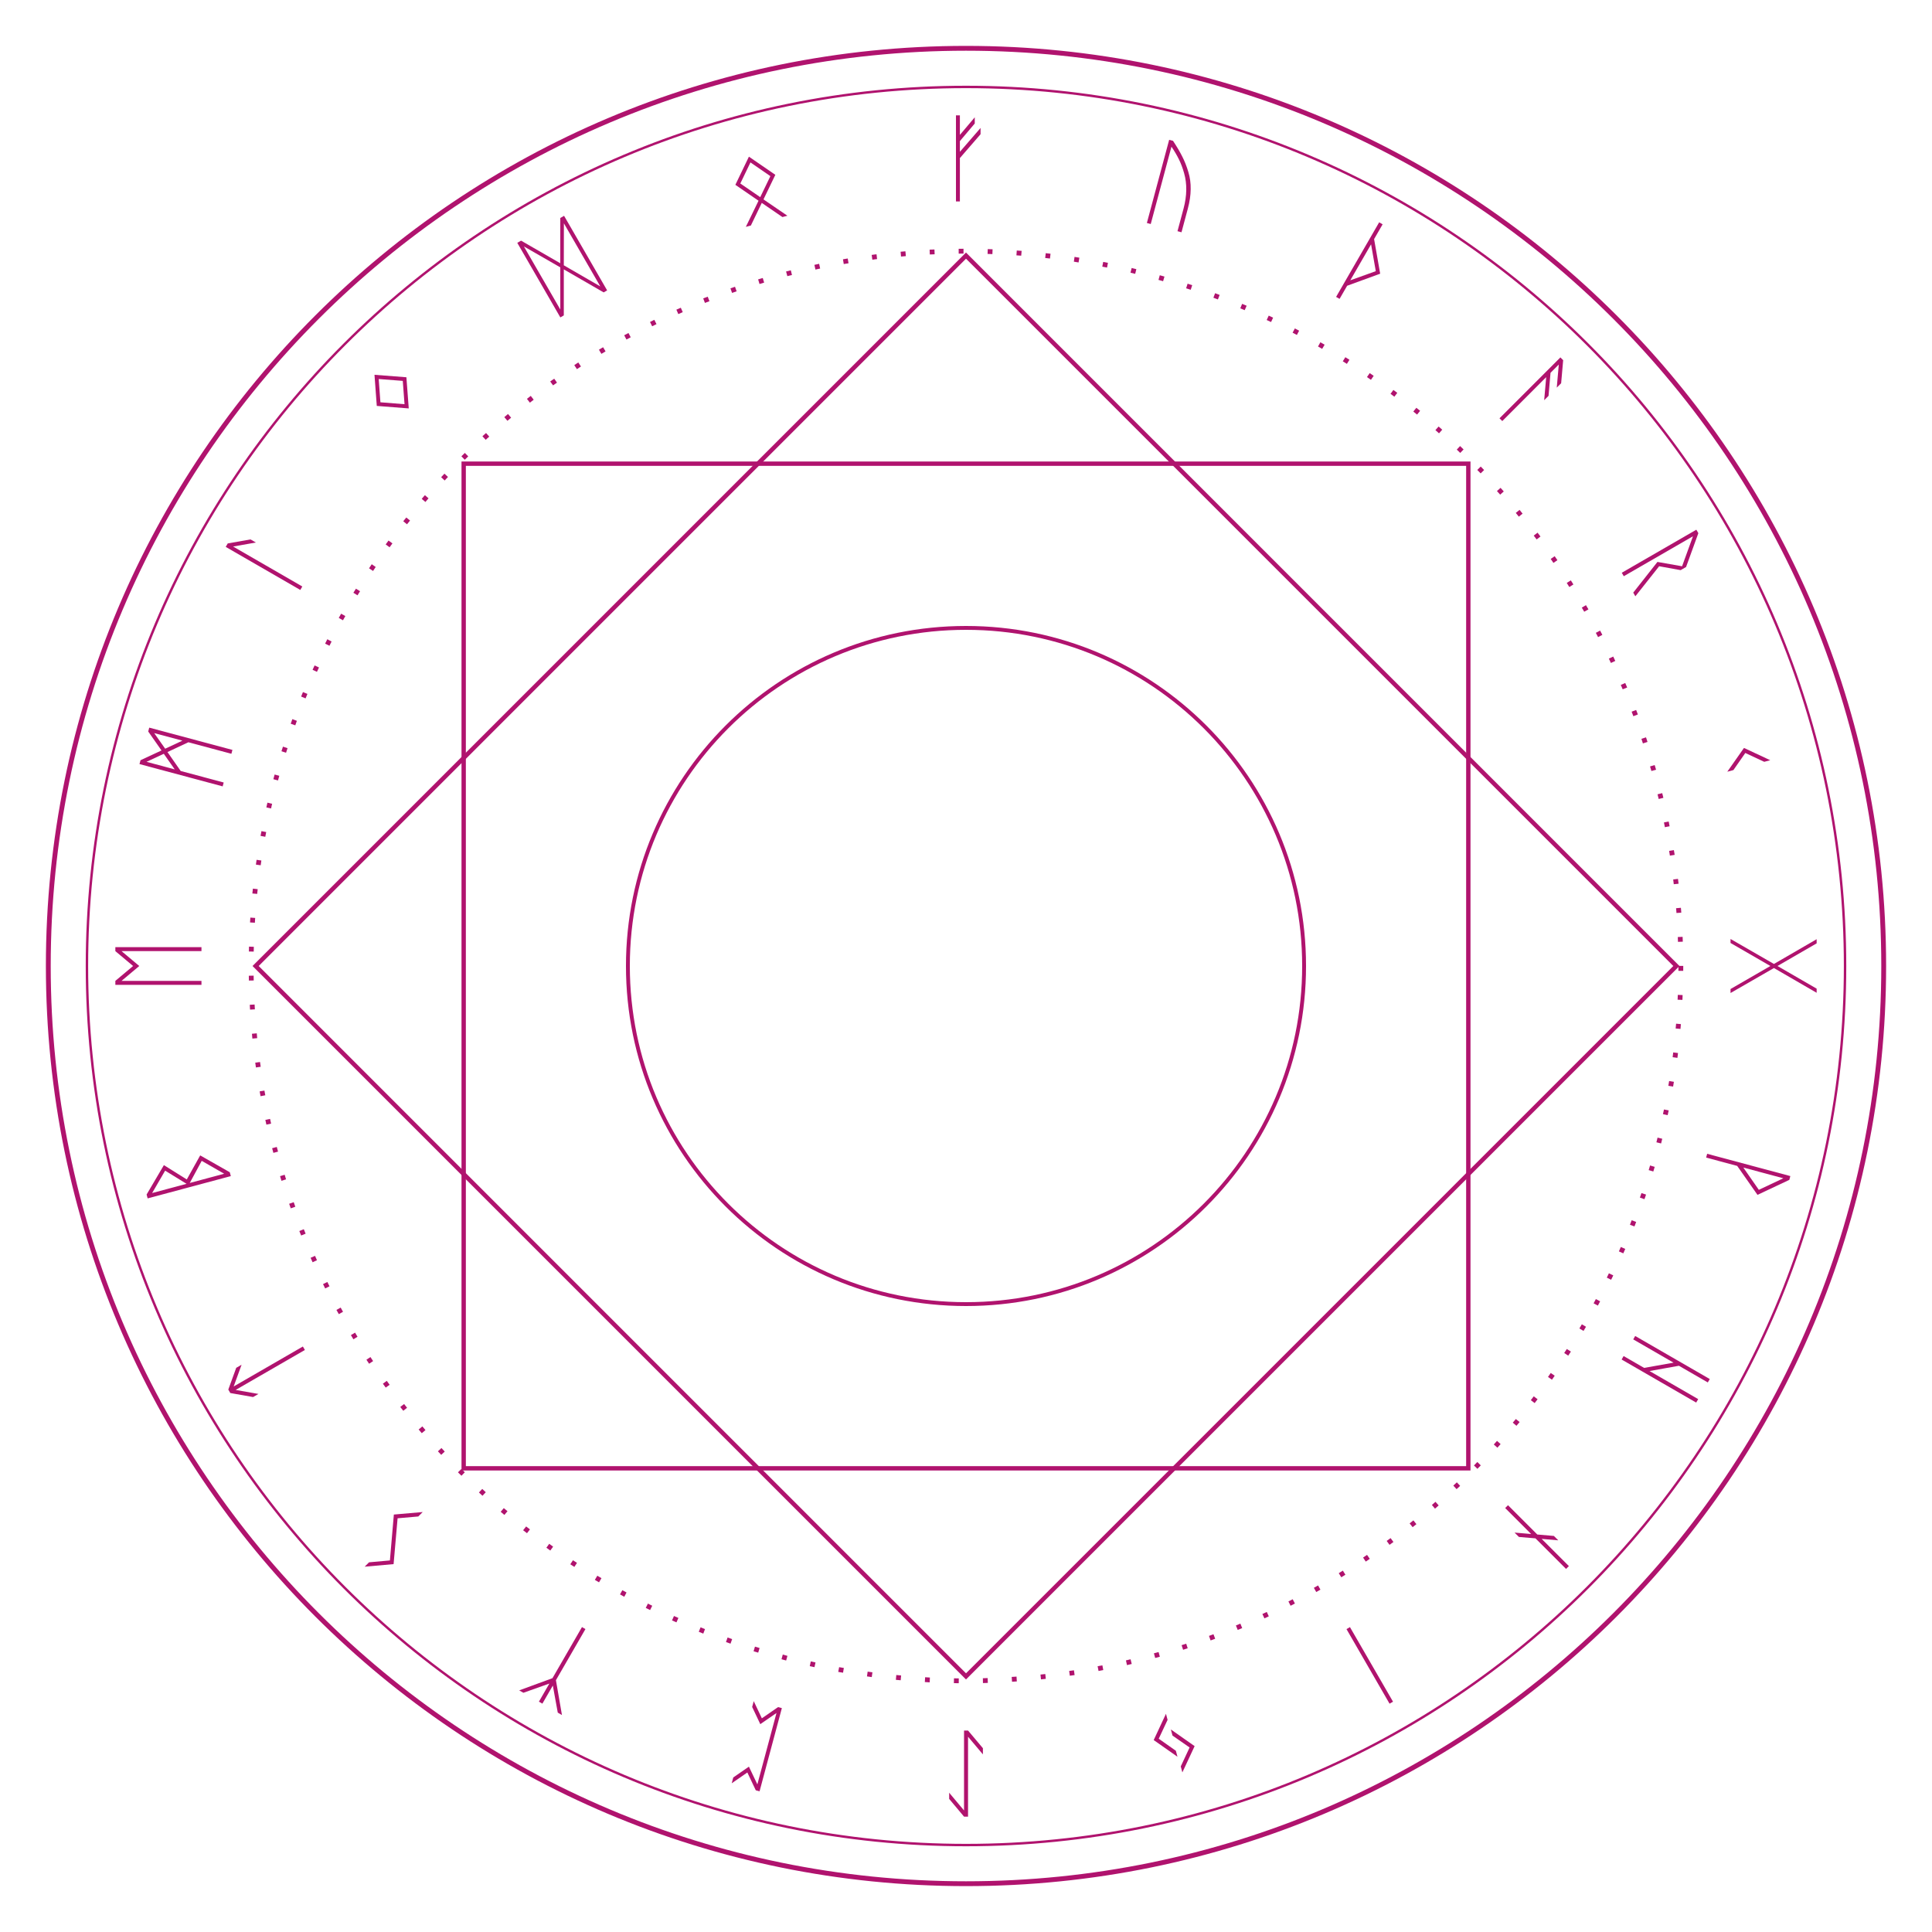
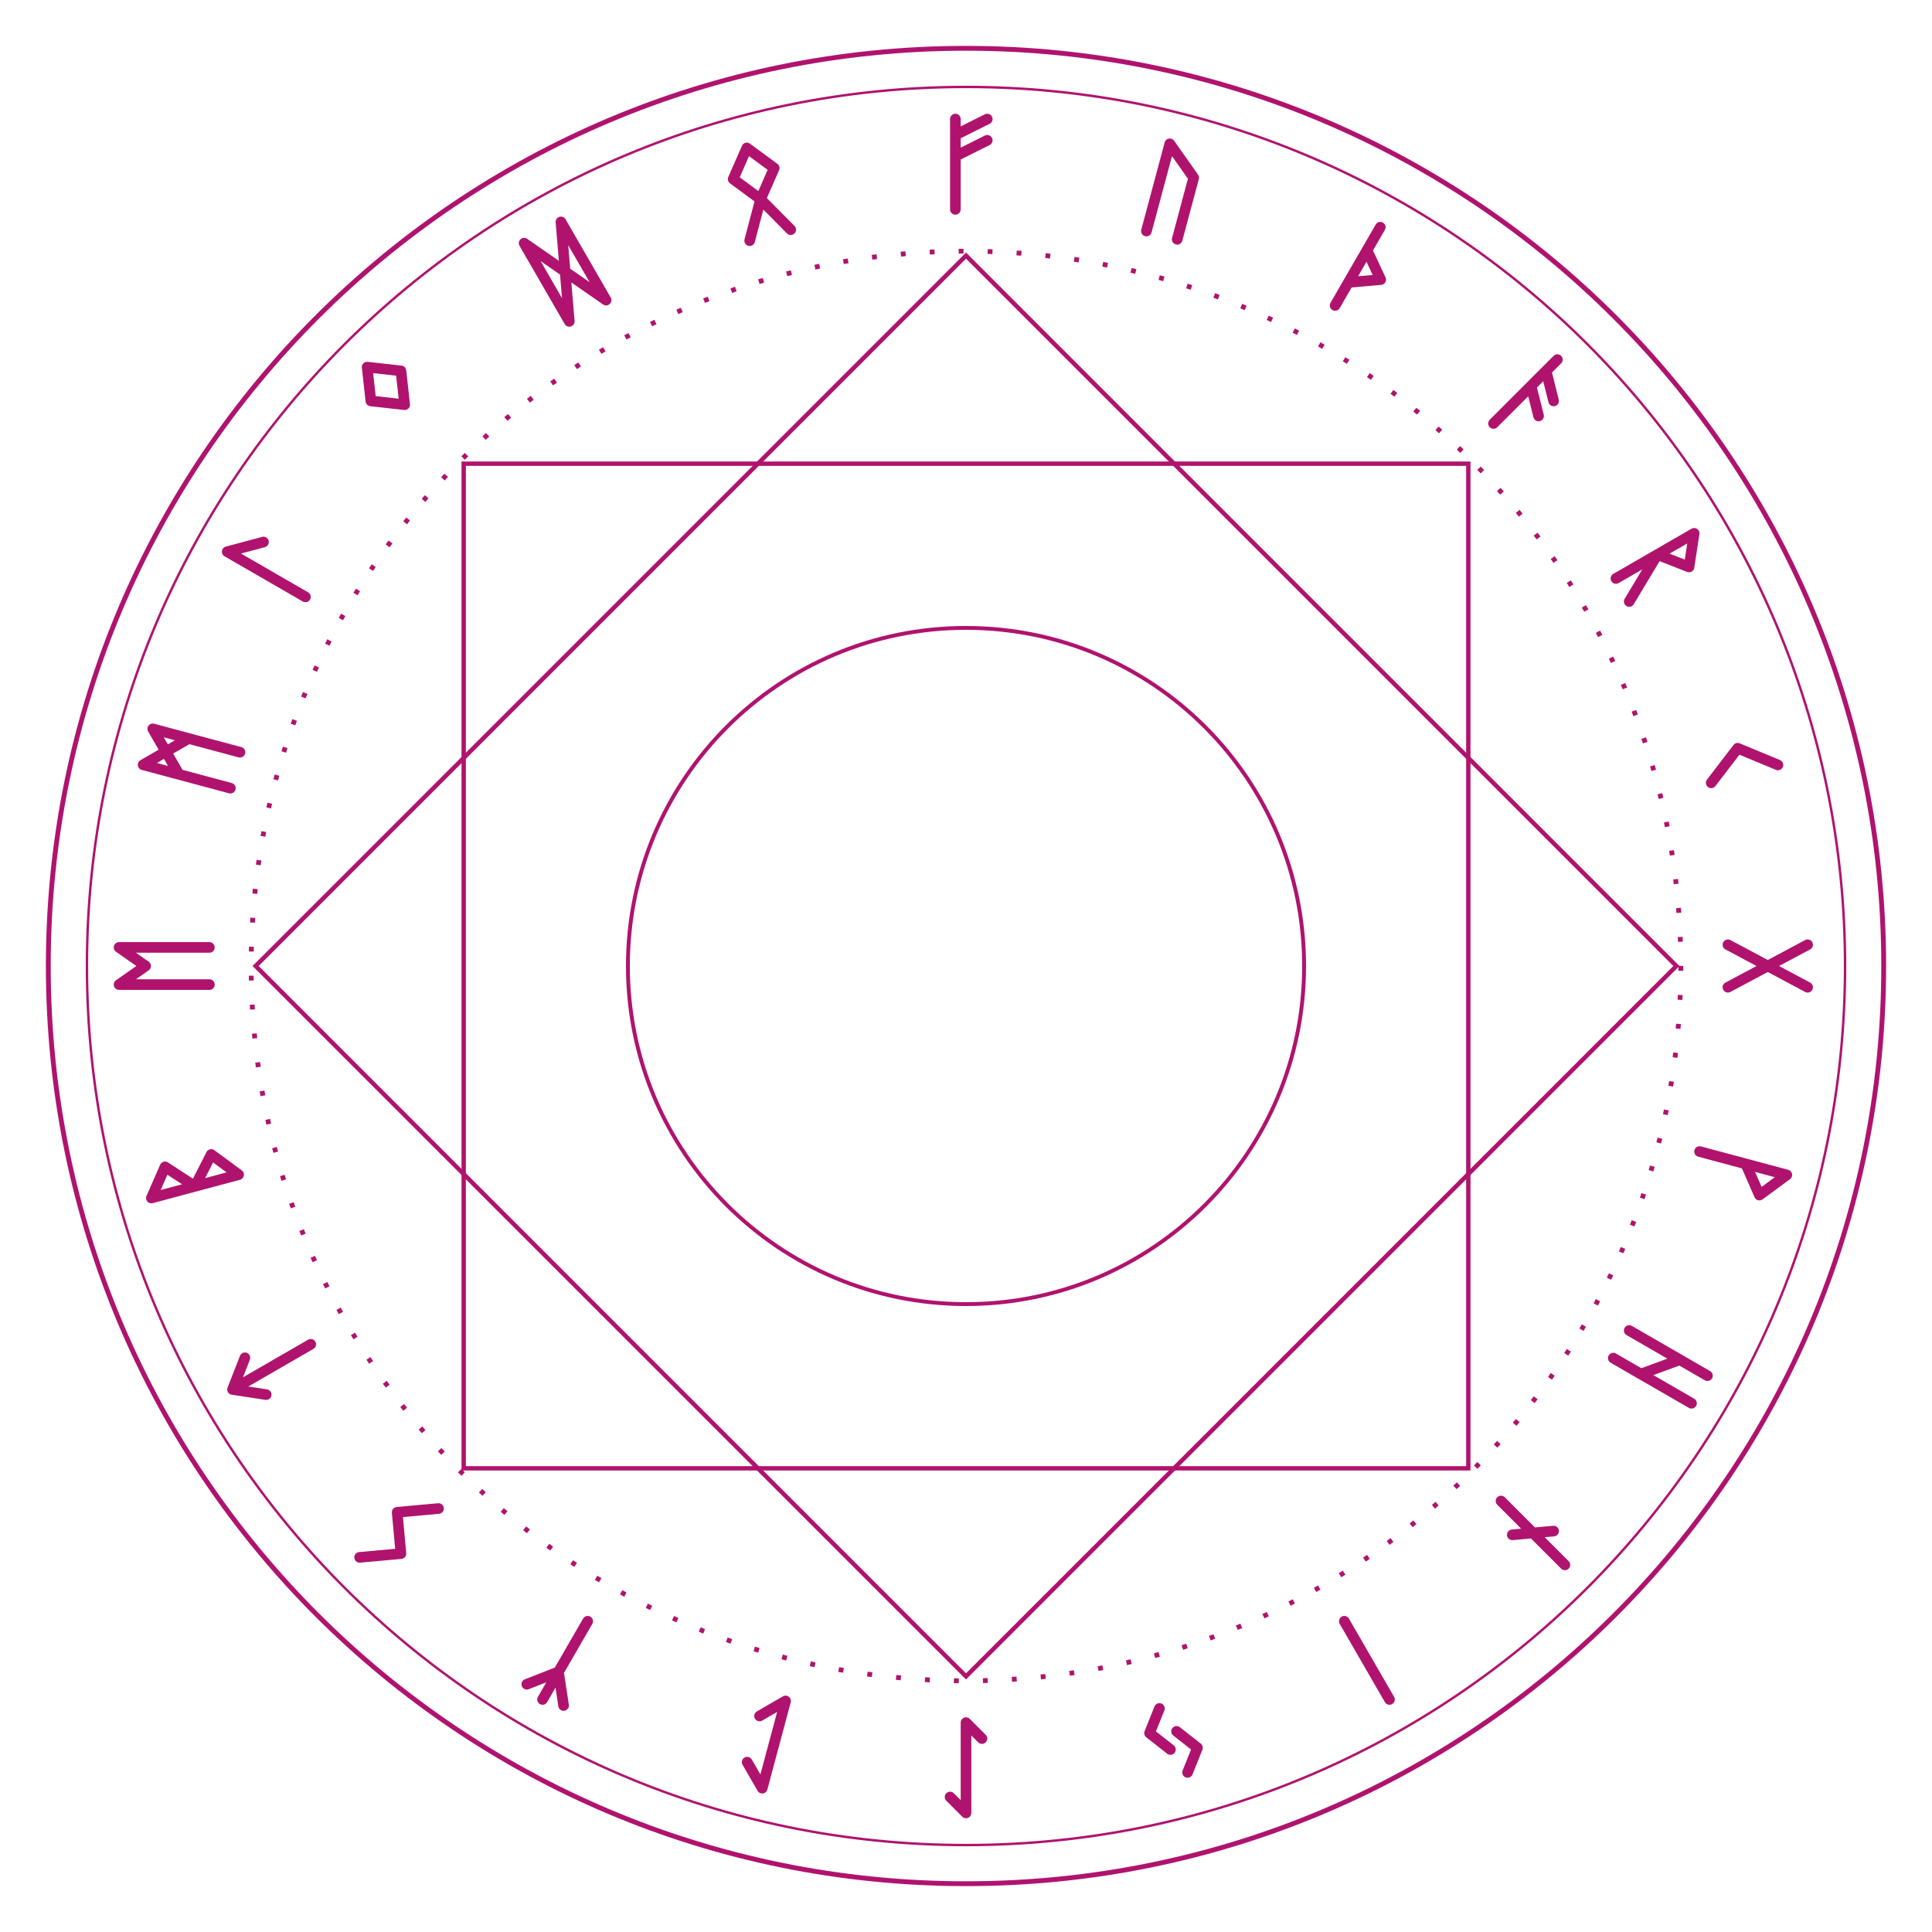
<svg xmlns="http://www.w3.org/2000/svg" viewBox="0 0 400 400" fill="none" stroke="#b0136e">
  <circle cx="200" cy="200" r="190" stroke-width="1" />
  <circle cx="200" cy="200" r="182" stroke-width=".5" />
  <circle cx="200" cy="200" r="148" stroke-width="1" stroke-dasharray="1 5" />
  <rect x="96" y="96" width="208" height="208" stroke-width=".9" />
  <rect x="96" y="96" width="208" height="208" stroke-width=".9" transform="rotate(45 200 200)" />
  <circle cx="200" cy="200" r="70" stroke-width=".8" />
-   <g fill="#b0136e" stroke="none" font-family="serif" font-size="20" text-anchor="middle" dominant-baseline="middle">
-     <text x="200" y="34" transform="rotate(0 200 34)">ᚠ</text>
-     <text x="242.96" y="39.66" transform="rotate(15 242.96 39.66)">ᚢ</text>
-     <text x="283" y="56.24" transform="rotate(30 283 56.24)">ᚦ</text>
-     <text x="317.38" y="82.62" transform="rotate(45 317.38 82.62)">ᚨ</text>
-     <text x="343.76" y="117" transform="rotate(60 343.76 117)">ᚱ</text>
-     <text x="360.34" y="157.04" transform="rotate(75 360.34 157.04)">ᚲ</text>
-     <text x="366" y="200" transform="rotate(90 366 200)">ᚷ</text>
-     <text x="360.34" y="242.96" transform="rotate(105 360.34 242.96)">ᚹ</text>
-     <text x="343.76" y="283" transform="rotate(120 343.76 283)">ᚺ</text>
-     <text x="317.38" y="317.38" transform="rotate(135 317.38 317.38)">ᚾ</text>
-     <text x="283" y="343.76" transform="rotate(150 283 343.76)">ᛁ</text>
-     <text x="242.96" y="360.34" transform="rotate(165 242.96 360.34)">ᛃ</text>
-     <text x="200" y="366" transform="rotate(180 200 366)">ᛇ</text>
-     <text x="157.04" y="360.34" transform="rotate(195 157.04 360.34)">ᛈ</text>
-     <text x="117" y="343.76" transform="rotate(210 117 343.76)">ᛉ</text>
-     <text x="82.62" y="317.38" transform="rotate(225 82.62 317.38)">ᛊ</text>
-     <text x="56.24" y="283" transform="rotate(240 56.24 283)">ᛏ</text>
-     <text x="39.66" y="242.96" transform="rotate(255 39.66 242.96)">ᛒ</text>
-     <text x="34" y="200" transform="rotate(270 34 200)">ᛖ</text>
-     <text x="39.66" y="157.04" transform="rotate(285 39.66 157.04)">ᛗ</text>
-     <text x="56.24" y="117" transform="rotate(300 56.24 117)">ᛚ</text>
-     <text x="82.62" y="82.62" transform="rotate(315 82.62 82.62)">ᛜ</text>
-     <text x="117" y="56.24" transform="rotate(330 117 56.24)">ᛞ</text>
-     <text x="157.04" y="39.66" transform="rotate(345 157.04 39.66)">ᛟ</text>
+   <g>
+     <path d="M6 0V34M6 6L18 0M6 14L18 8" transform="translate(200 34) rotate(0) scale(.55) translate(-10 -17)" stroke-width="4" stroke-linecap="round" stroke-linejoin="round" />
+     <path d="M4 34V0L16 10V34" transform="translate(242.96 39.66) rotate(15) scale(.55) translate(-10 -17)" stroke-width="4" stroke-linecap="round" stroke-linejoin="round" />
+     <path d="M6 0V34M6 10L16 17L6 24" transform="translate(283 56.24) rotate(30) scale(.55) translate(-10 -17)" stroke-width="4" stroke-linecap="round" stroke-linejoin="round" />
+     <path d="M6 0V34M6 6L16 12M6 14L16 20" transform="translate(317.38 82.62) rotate(45) scale(.55) translate(-10 -17)" stroke-width="4" stroke-linecap="round" stroke-linejoin="round" />
+     <path d="M6 34V0L16 8L6 16L16 34" transform="translate(343.76 117) rotate(60) scale(.55) translate(-10 -17)" stroke-width="4" stroke-linecap="round" stroke-linejoin="round" />
+     <path d="M16 4L6 17L16 30" transform="translate(360.34 157.04) rotate(75) scale(.55) translate(-10 -17)" stroke-width="4" stroke-linecap="round" stroke-linejoin="round" />
+     <path d="M2 2L18 32M18 2L2 32" transform="translate(366 200) rotate(90) scale(.55) translate(-10 -17)" stroke-width="4" stroke-linecap="round" stroke-linejoin="round" />
+     <path d="M6 34V0L16 8L6 16" transform="translate(360.34 242.96) rotate(105) scale(.55) translate(-10 -17)" stroke-width="4" stroke-linecap="round" stroke-linejoin="round" />
+     <path d="M4 0V34M16 0V34M4 12L16 22" transform="translate(343.76 283) rotate(120) scale(.55) translate(-10 -17)" stroke-width="4" stroke-linecap="round" stroke-linejoin="round" />
+     <path d="M10 0V34M4 12L16 22" transform="translate(317.38 317.38) rotate(135) scale(.55) translate(-10 -17)" stroke-width="4" stroke-linecap="round" stroke-linejoin="round" />
+     <path d="M10 0V34" transform="translate(283 343.76) rotate(150) scale(.55) translate(-10 -17)" stroke-width="4" stroke-linecap="round" stroke-linejoin="round" />
+     <path d="M8 4L2 12L8 20M12 14L18 22L12 30" transform="translate(242.96 360.34) rotate(165) scale(.55) translate(-10 -17)" stroke-width="4" stroke-linecap="round" stroke-linejoin="round" />
+     <path d="M10 0V34M10 0L16 6M10 34L4 28" transform="translate(200 366) rotate(180) scale(.55) translate(-10 -17)" stroke-width="4" stroke-linecap="round" stroke-linejoin="round" />
+     <path d="M4 0V34M4 0L12 8M4 34L12 26" transform="translate(157.04 360.34) rotate(195) scale(.55) translate(-10 -17)" stroke-width="4" stroke-linecap="round" stroke-linejoin="round" />
+     <path d="M10 0V34M10 12L2 2M10 12L18 2" transform="translate(117 343.76) rotate(210) scale(.55) translate(-10 -17)" stroke-width="4" stroke-linecap="round" stroke-linejoin="round" />
+     <path d="M14 0L4 12L16 22L6 34" transform="translate(82.62 317.38) rotate(225) scale(.55) translate(-10 -17)" stroke-width="4" stroke-linecap="round" stroke-linejoin="round" />
+     <path d="M10 0V34M10 0L2 10M10 0L18 10" transform="translate(56.24 283) rotate(240) scale(.55) translate(-10 -17)" stroke-width="4" stroke-linecap="round" stroke-linejoin="round" />
+     <path d="M5 0V34M5 0L15 8L5 17L15 26L5 34" transform="translate(39.66 242.96) rotate(255) scale(.55) translate(-10 -17)" stroke-width="4" stroke-linecap="round" stroke-linejoin="round" />
+     <path d="M3 34V0L10 10L17 0V34" transform="translate(34 200) rotate(270) scale(.55) translate(-10 -17)" stroke-width="4" stroke-linecap="round" stroke-linejoin="round" />
+     <path d="M3 34V0L17 14M17 34V0L3 14" transform="translate(39.66 157.04) rotate(285) scale(.55) translate(-10 -17)" stroke-width="4" stroke-linecap="round" stroke-linejoin="round" />
+     <path d="M6 0V34M6 0L16 10" transform="translate(56.24 117) rotate(300) scale(.55) translate(-10 -17)" stroke-width="4" stroke-linecap="round" stroke-linejoin="round" />
+     <path d="M10 0L18 10L10 20L2 10Z" transform="translate(82.62 82.62) rotate(315) scale(.55) translate(-10 -17)" stroke-width="4" stroke-linecap="round" stroke-linejoin="round" />
+     <path d="M2 0V34L18 0V34L2 0" transform="translate(117 56.24) rotate(330) scale(.55) translate(-10 -17)" stroke-width="4" stroke-linecap="round" stroke-linejoin="round" />
+     <path d="M10 0L18 10L10 20L2 10ZM2 34L10 20L18 34" transform="translate(157.04 39.66) rotate(345) scale(.55) translate(-10 -17)" stroke-width="4" stroke-linecap="round" stroke-linejoin="round" />
  </g>
</svg>
